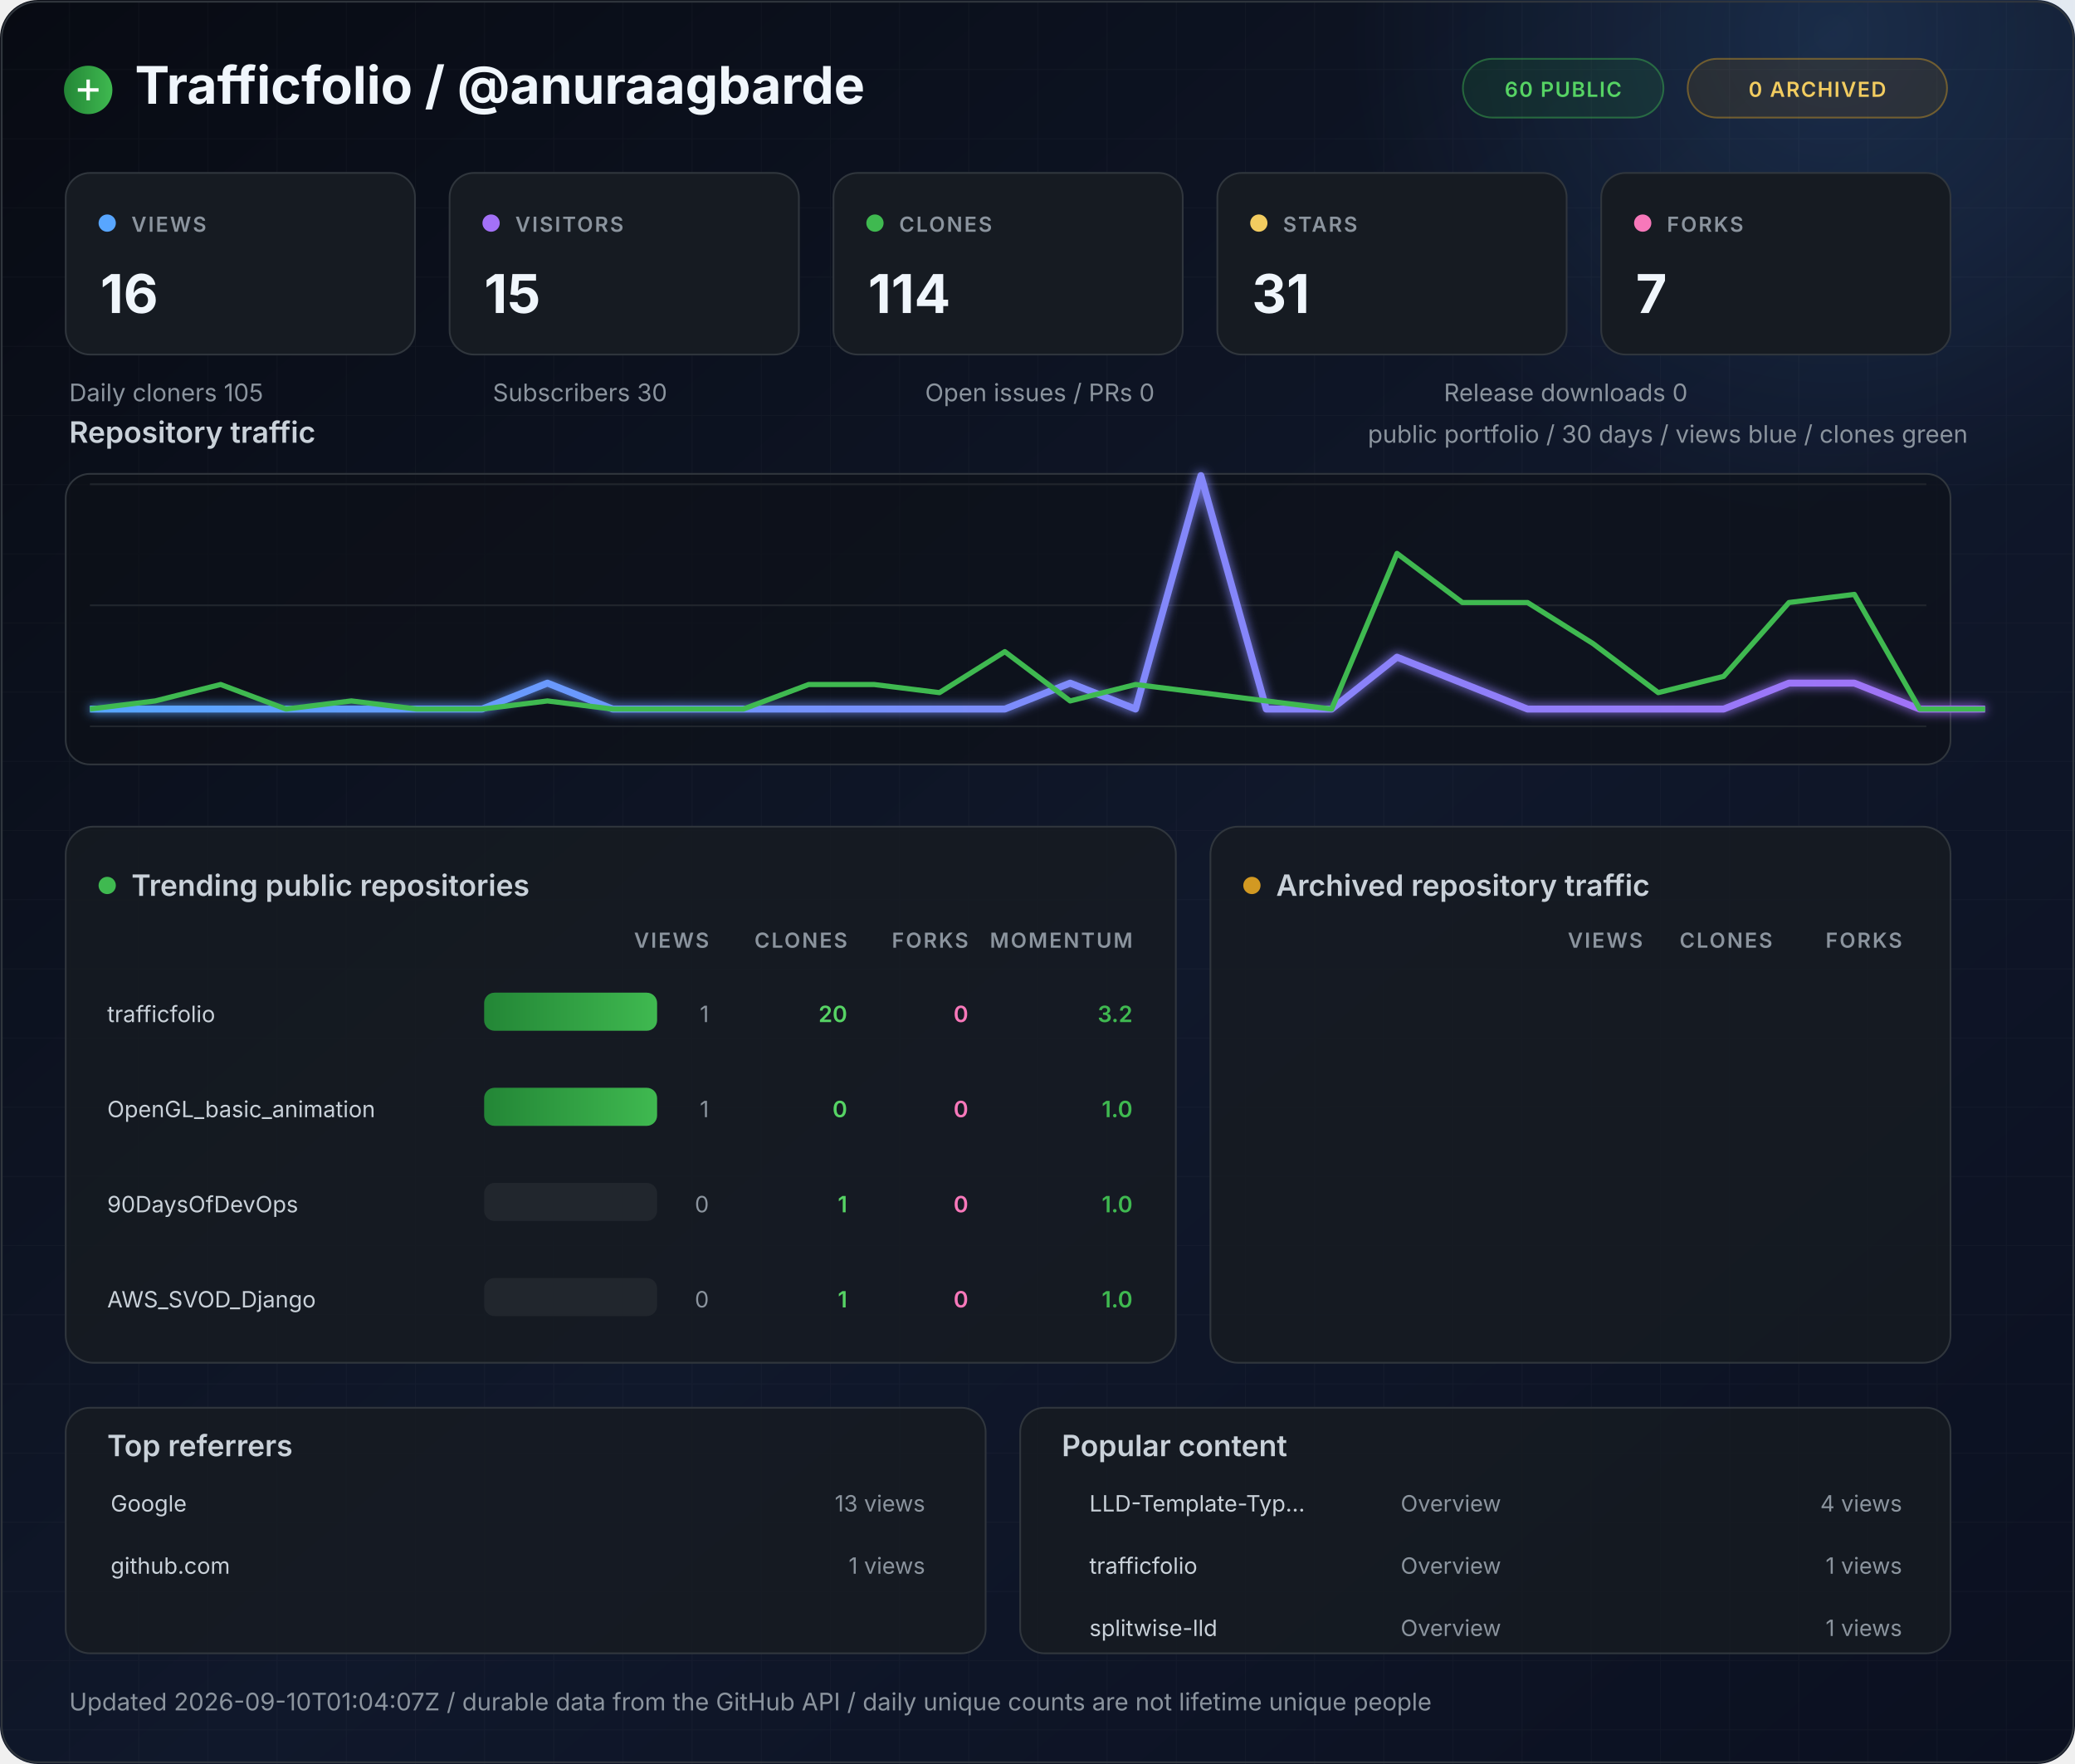
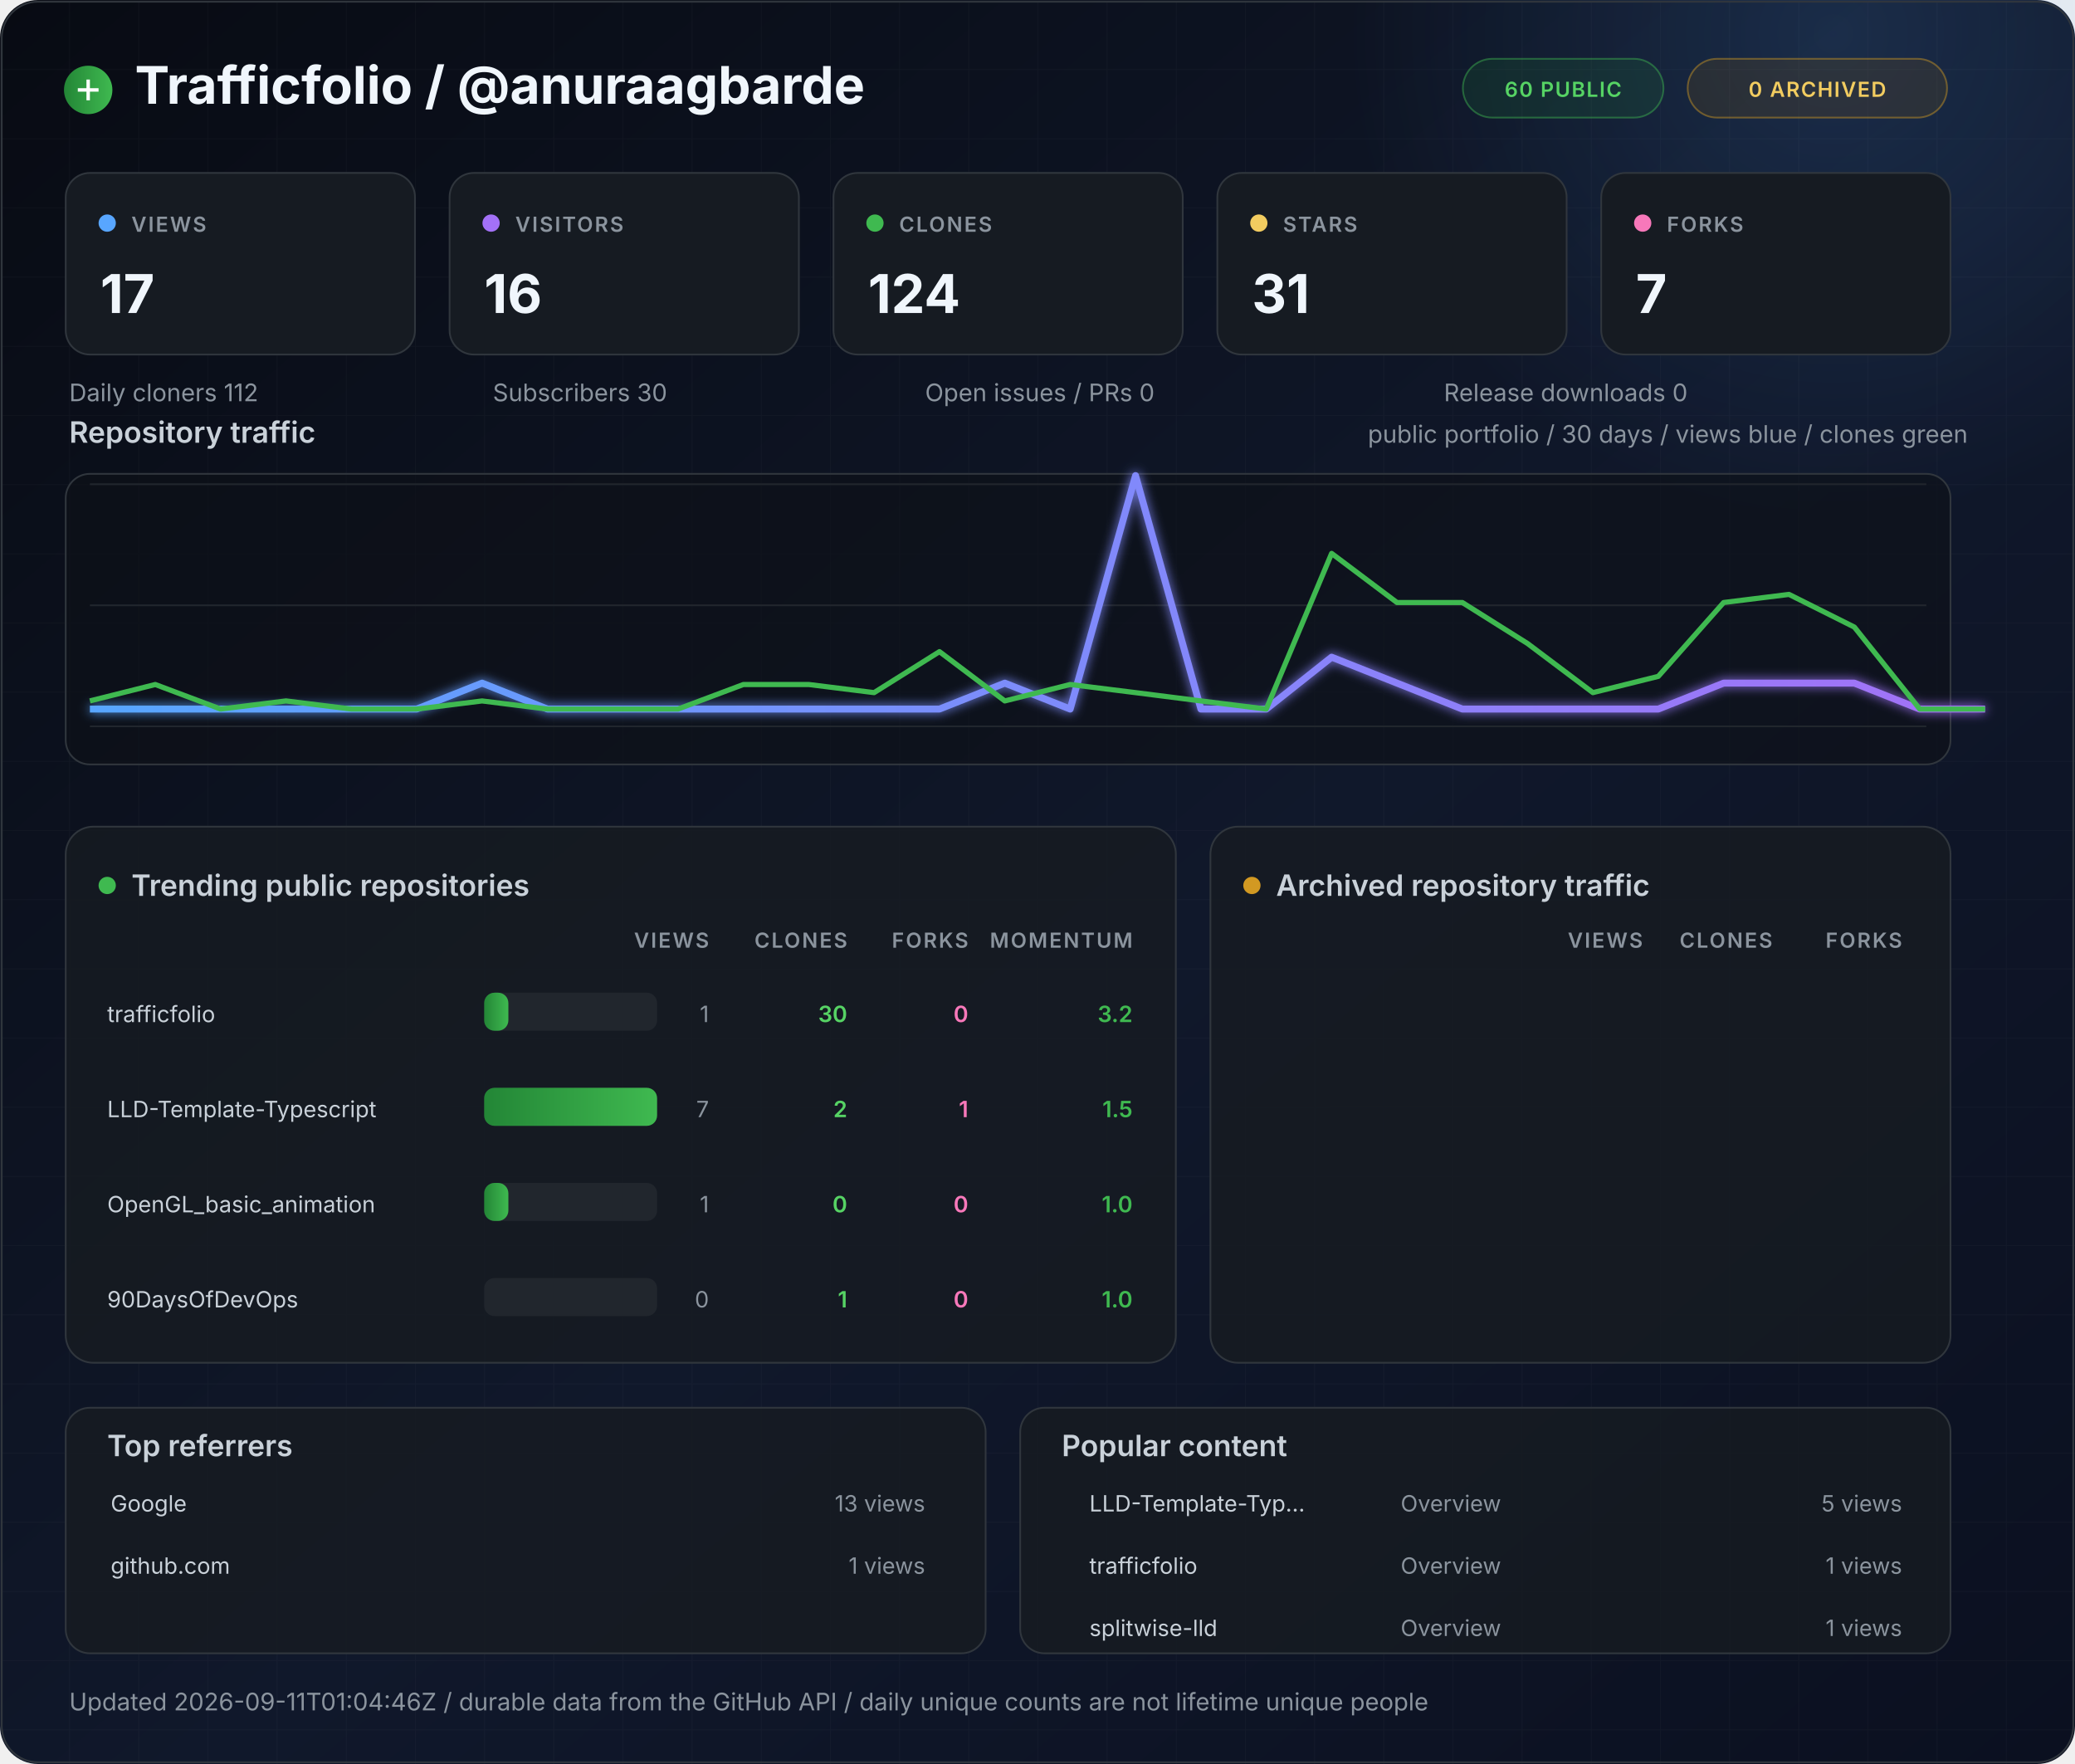
<svg xmlns="http://www.w3.org/2000/svg" width="1200" height="1020" viewBox="0 0 1200 1020" role="img" aria-label="Trafficfolio GitHub analytics dashboard for anuraagbarde">
  <defs>
    <linearGradient id="bg" x1="0" y1="0" x2="1" y2="1">
      <stop stop-color="#080b13" />
      <stop offset=".55" stop-color="#10182b" />
      <stop offset="1" stop-color="#0b1020" />
    </linearGradient>
    <linearGradient id="line" x1="0" y1="0" x2="1" y2="0">
      <stop stop-color="#58a6ff" />
      <stop offset="1" stop-color="#a371f7" />
    </linearGradient>
    <linearGradient id="bar" x1="0" y1="0" x2="1" y2="0">
      <stop stop-color="#238636" />
      <stop offset="1" stop-color="#3fb950" />
    </linearGradient>
    <linearGradient id="archiveBar" x1="0" y1="0" x2="1" y2="0">
      <stop stop-color="#9e6a03" />
      <stop offset="1" stop-color="#f2cc60" />
    </linearGradient>
    <radialGradient id="ambient">
      <stop stop-color="#58a6ff" stop-opacity=".16" />
      <stop offset="1" stop-color="#58a6ff" stop-opacity="0" />
    </radialGradient>
    <pattern id="grid" width="40" height="40" patternUnits="userSpaceOnUse">
      <path d="M40 0H0V40" fill="none" stroke="#ffffff" stroke-opacity=".025" />
    </pattern>
    <filter id="glow">
      <feGaussianBlur stdDeviation="3" result="b" />
      <feMerge>
        <feMergeNode in="b" />
        <feMergeNode in="SourceGraphic" />
      </feMerge>
    </filter>
    <style>
    .title{font:750 30px -apple-system,BlinkMacSystemFont,"Segoe UI",sans-serif;fill:#f0f6fc}
    .subtitle{font:14px -apple-system,BlinkMacSystemFont,"Segoe UI",sans-serif;fill:#8b949e}
    .label{font:600 12px -apple-system,BlinkMacSystemFont,"Segoe UI",sans-serif;fill:#8b949e;letter-spacing:1px}
    .metric{font:700 31px -apple-system,BlinkMacSystemFont,"Segoe UI",sans-serif;fill:#f0f6fc}
    .section{font:600 17px -apple-system,BlinkMacSystemFont,"Segoe UI",sans-serif;fill:#c9d1d9}
    .repo,.value,.trend,.archive,.clone,.fork{font:13px -apple-system,BlinkMacSystemFont,"Segoe UI",sans-serif;fill:#c9d1d9}
    .value{fill:#8b949e} .trend{fill:#3fb950;font-weight:600} .archive{fill:#d29922}
    .clone{fill:#56d364;font-weight:600} .fork{fill:#f778ba;font-weight:600}
    .pill{font:600 12px -apple-system,BlinkMacSystemFont,"Segoe UI",sans-serif;letter-spacing:.7px}
  </style>
  </defs>
  <rect width="1200" height="1020" rx="22" fill="url(#bg)" />
  <rect width="1200" height="1020" rx="22" fill="url(#grid)" />
  <circle cx="1060" cy="20" r="280" fill="url(#ambient)" />
  <rect x="1" y="1" width="1198" height="1018" rx="21" fill="none" stroke="#30363d" />
  <circle cx="51" cy="52" r="14" fill="url(#bar)" />
  <path d="M45 52h12M51 46v12" stroke="#fff" stroke-width="2" />
  <text x="78" y="60" class="title">Trafficfolio / @anuraagbarde</text>
  <rect x="846" y="34" width="116" height="34" rx="17" fill="#238636" fill-opacity=".16" stroke="#3fb950" stroke-opacity=".45" />
  <text x="904" y="56" text-anchor="middle" class="pill" fill="#56d364">60 PUBLIC</text>
  <rect x="976" y="34" width="150" height="34" rx="17" fill="#9e6a03" fill-opacity=".14" stroke="#d29922" stroke-opacity=".45" />
  <text x="1051" y="56" text-anchor="middle" class="pill" fill="#f2cc60">0 ARCHIVED</text>
  <rect x="38" y="100" width="202" height="105" rx="14" fill="#161b22" stroke="#30363d" />
  <circle cx="62" cy="129" r="5" fill="#58a6ff" />
  <text x="76" y="134" class="label">VIEWS</text>
-   <text x="58" y="181" class="metric">16</text>
+   <text x="58" y="181" class="metric">17</text>
  <rect x="260" y="100" width="202" height="105" rx="14" fill="#161b22" stroke="#30363d" />
  <circle cx="284" cy="129" r="5" fill="#a371f7" />
  <text x="298" y="134" class="label">VISITORS</text>
-   <text x="280" y="181" class="metric">15</text>
+   <text x="280" y="181" class="metric">16</text>
  <rect x="482" y="100" width="202" height="105" rx="14" fill="#161b22" stroke="#30363d" />
  <circle cx="506" cy="129" r="5" fill="#3fb950" />
  <text x="520" y="134" class="label">CLONES</text>
-   <text x="502" y="181" class="metric">114</text>
+   <text x="502" y="181" class="metric">124</text>
  <rect x="704" y="100" width="202" height="105" rx="14" fill="#161b22" stroke="#30363d" />
  <circle cx="728" cy="129" r="5" fill="#f2cc60" />
  <text x="742" y="134" class="label">STARS</text>
  <text x="724" y="181" class="metric">31</text>
  <rect x="926" y="100" width="202" height="105" rx="14" fill="#161b22" stroke="#30363d" />
  <circle cx="950" cy="129" r="5" fill="#f778ba" />
  <text x="964" y="134" class="label">FORKS</text>
  <text x="946" y="181" class="metric">7</text>
-   <text x="40" y="232" class="subtitle">Daily cloners 105</text>
+   <text x="40" y="232" class="subtitle">Daily cloners 112</text>
  <text x="285" y="232" class="subtitle">Subscribers 30</text>
  <text x="535" y="232" class="subtitle">Open issues / PRs 0</text>
  <text x="835" y="232" class="subtitle">Release downloads 0</text>
  <text x="40" y="256" class="section">Repository traffic</text>
  <text x="1138" y="256" text-anchor="end" class="subtitle">public portfolio / 30 days / views blue / clones green</text>
  <rect x="38" y="274" width="1090" height="168" rx="14" fill="#0d1117" fill-opacity=".62" stroke="#30363d" />
  <line x1="52" y1="420" x2="1114" y2="420" stroke="#21262d" />
  <line x1="52" y1="350" x2="1114" y2="350" stroke="#21262d" />
  <line x1="52" y1="280" x2="1114" y2="280" stroke="#21262d" />
-   <polyline points="52.0,410.0 89.8,410.0 127.6,410.0 165.4,410.0 203.2,410.0 241.0,410.0 278.8,410.0 316.6,395.0 354.3,410.0 392.1,410.0 429.9,410.0 467.7,410.0 505.5,410.0 543.3,410.0 581.1,410.0 618.9,395.0 656.7,410.0 694.5,275.0 732.3,410.0 770.1,410.0 807.9,380.0 845.7,395.0 883.4,410.0 921.2,410.0 959.0,410.0 996.8,410.0 1034.6,395.0 1072.4,395.0 1110.2,410.0 1148.0,410.0" fill="none" stroke="url(#line)" stroke-width="4" stroke-linejoin="round" filter="url(#glow)" />
-   <polyline points="52.0,410.0 89.8,405.3 127.6,395.8 165.4,410.0 203.2,405.3 241.0,410.0 278.8,410.0 316.6,405.3 354.3,410.0 392.1,410.0 429.9,410.0 467.7,395.8 505.5,395.8 543.3,400.5 581.1,376.8 618.9,405.3 656.7,395.8 694.5,400.5 732.3,405.3 770.1,410.0 807.9,320.0 845.7,348.4 883.4,348.4 921.2,372.1 959.0,400.5 996.8,391.1 1034.6,348.4 1072.4,343.7 1110.2,410.0 1148.0,410.0" fill="none" stroke="#3fb950" stroke-width="3" stroke-linejoin="round" />
+   <polyline points="52.0,410.0 89.8,410.0 127.6,410.0 165.4,410.0 203.2,410.0 241.0,410.0 278.8,395.0 316.6,410.0 354.3,410.0 392.1,410.0 429.9,410.0 467.7,410.0 505.5,410.0 543.3,410.0 581.1,395.0 618.9,410.0 656.7,275.0 694.5,410.0 732.3,410.0 770.1,380.0 807.9,395.0 845.7,410.0 883.4,410.0 921.2,410.0 959.0,410.0 996.8,395.0 1034.6,395.0 1072.4,395.0 1110.2,410.0 1148.0,410.0" fill="none" stroke="url(#line)" stroke-width="4" stroke-linejoin="round" filter="url(#glow)" />
+   <polyline points="52.0,405.3 89.8,395.8 127.6,410.0 165.4,405.3 203.2,410.0 241.0,410.0 278.8,405.3 316.6,410.0 354.3,410.0 392.1,410.0 429.9,395.8 467.7,395.8 505.5,400.5 543.3,376.8 581.1,405.3 618.9,395.8 656.7,400.5 694.5,405.3 732.3,410.0 770.1,320.0 807.9,348.4 845.7,348.4 883.4,372.1 921.2,400.5 959.0,391.1 996.8,348.4 1034.6,343.7 1072.4,362.6 1110.2,410.0 1148.0,410.0" fill="none" stroke="#3fb950" stroke-width="3" stroke-linejoin="round" />
  <rect x="38" y="478" width="642" height="310" rx="16" fill="#161b22" fill-opacity=".82" stroke="#30363d" />
  <circle cx="62" cy="512" r="5" fill="#3fb950" />
  <text x="76" y="518" class="section">Trending public repositories</text>
  <text x="410" y="548" text-anchor="end" class="label">VIEWS</text>
  <text x="490" y="548" text-anchor="end" class="label">CLONES</text>
  <text x="560" y="548" text-anchor="end" class="label">FORKS</text>
  <text x="655" y="548" text-anchor="end" class="label">MOMENTUM</text>
  <text x="62" y="591" class="repo">trafficfolio</text>
  <rect x="280" y="574" width="100" height="22" rx="6" fill="#21262d" />
-   <rect x="280" y="574" width="100" height="22" rx="6" fill="url(#bar)" />
+   <rect x="280" y="574" width="14" height="22" rx="6" fill="url(#bar)" />
  <text x="410" y="591" text-anchor="end" class="value">1</text>
-   <text x="490" y="591" text-anchor="end" class="clone">20</text>
+   <text x="490" y="591" text-anchor="end" class="clone">30</text>
  <text x="560" y="591" text-anchor="end" class="fork">0</text>
  <text x="655" y="591" text-anchor="end" class="trend">3.2</text>
-   <text x="62" y="646" class="repo">OpenGL_basic_animation</text>
+   <text x="62" y="646" class="repo">LLD-Template-Typescript</text>
  <rect x="280" y="629" width="100" height="22" rx="6" fill="#21262d" />
  <rect x="280" y="629" width="100" height="22" rx="6" fill="url(#bar)" />
-   <text x="410" y="646" text-anchor="end" class="value">1</text>
-   <text x="490" y="646" text-anchor="end" class="clone">0</text>
-   <text x="560" y="646" text-anchor="end" class="fork">0</text>
-   <text x="655" y="646" text-anchor="end" class="trend">1.0</text>
-   <text x="62" y="701" class="repo">90DaysOfDevOps</text>
+   <text x="410" y="646" text-anchor="end" class="value">7</text>
+   <text x="490" y="646" text-anchor="end" class="clone">2</text>
+   <text x="560" y="646" text-anchor="end" class="fork">1</text>
+   <text x="655" y="646" text-anchor="end" class="trend">1.5</text>
+   <text x="62" y="701" class="repo">OpenGL_basic_animation</text>
  <rect x="280" y="684" width="100" height="22" rx="6" fill="#21262d" />
-   <rect x="280" y="684" width="0" height="22" rx="6" fill="url(#bar)" />
-   <text x="410" y="701" text-anchor="end" class="value">0</text>
-   <text x="490" y="701" text-anchor="end" class="clone">1</text>
+   <rect x="280" y="684" width="14" height="22" rx="6" fill="url(#bar)" />
+   <text x="410" y="701" text-anchor="end" class="value">1</text>
+   <text x="490" y="701" text-anchor="end" class="clone">0</text>
  <text x="560" y="701" text-anchor="end" class="fork">0</text>
  <text x="655" y="701" text-anchor="end" class="trend">1.0</text>
-   <text x="62" y="756" class="repo">AWS_SVOD_Django</text>
+   <text x="62" y="756" class="repo">90DaysOfDevOps</text>
  <rect x="280" y="739" width="100" height="22" rx="6" fill="#21262d" />
  <rect x="280" y="739" width="0" height="22" rx="6" fill="url(#bar)" />
  <text x="410" y="756" text-anchor="end" class="value">0</text>
  <text x="490" y="756" text-anchor="end" class="clone">1</text>
  <text x="560" y="756" text-anchor="end" class="fork">0</text>
  <text x="655" y="756" text-anchor="end" class="trend">1.0</text>
  <rect x="700" y="478" width="428" height="310" rx="16" fill="#161b22" fill-opacity=".82" stroke="#30363d" />
  <circle cx="724" cy="512" r="5" fill="#d29922" />
  <text x="738" y="518" class="section">Archived repository traffic</text>
  <text x="950" y="548" text-anchor="end" class="label">VIEWS</text>
  <text x="1025" y="548" text-anchor="end" class="label">CLONES</text>
  <text x="1100" y="548" text-anchor="end" class="label">FORKS</text>
  <rect x="38" y="814" width="532" height="142" rx="14" fill="#161b22" fill-opacity=".82" stroke="#30363d" />
  <text x="62" y="842" class="section">Top referrers</text>
  <text x="64" y="874" class="repo">Google</text>
  <text x="535" y="874" text-anchor="end" class="value">13 views</text>
  <text x="64" y="910" class="repo">github.com</text>
  <text x="535" y="910" text-anchor="end" class="value">1 views</text>
  <rect x="590" y="814" width="538" height="142" rx="14" fill="#161b22" fill-opacity=".82" stroke="#30363d" />
  <text x="614" y="842" class="section">Popular content</text>
  <text x="630" y="874" class="repo">LLD-Template-Typ...</text>
  <text x="810" y="874" class="value">Overview</text>
-   <text x="1100" y="874" text-anchor="end" class="value">4 views</text>
+   <text x="1100" y="874" text-anchor="end" class="value">5 views</text>
  <text x="630" y="910" class="repo">trafficfolio</text>
  <text x="810" y="910" class="value">Overview</text>
  <text x="1100" y="910" text-anchor="end" class="value">1 views</text>
  <text x="630" y="946" class="repo">splitwise-lld</text>
  <text x="810" y="946" class="value">Overview</text>
  <text x="1100" y="946" text-anchor="end" class="value">1 views</text>
-   <text x="40" y="989" class="subtitle">Updated 2026-09-10T01:04:07Z / durable data from the GitHub API / daily unique counts are not lifetime unique people</text>
+   <text x="40" y="989" class="subtitle">Updated 2026-09-11T01:04:46Z / durable data from the GitHub API / daily unique counts are not lifetime unique people</text>
</svg>
